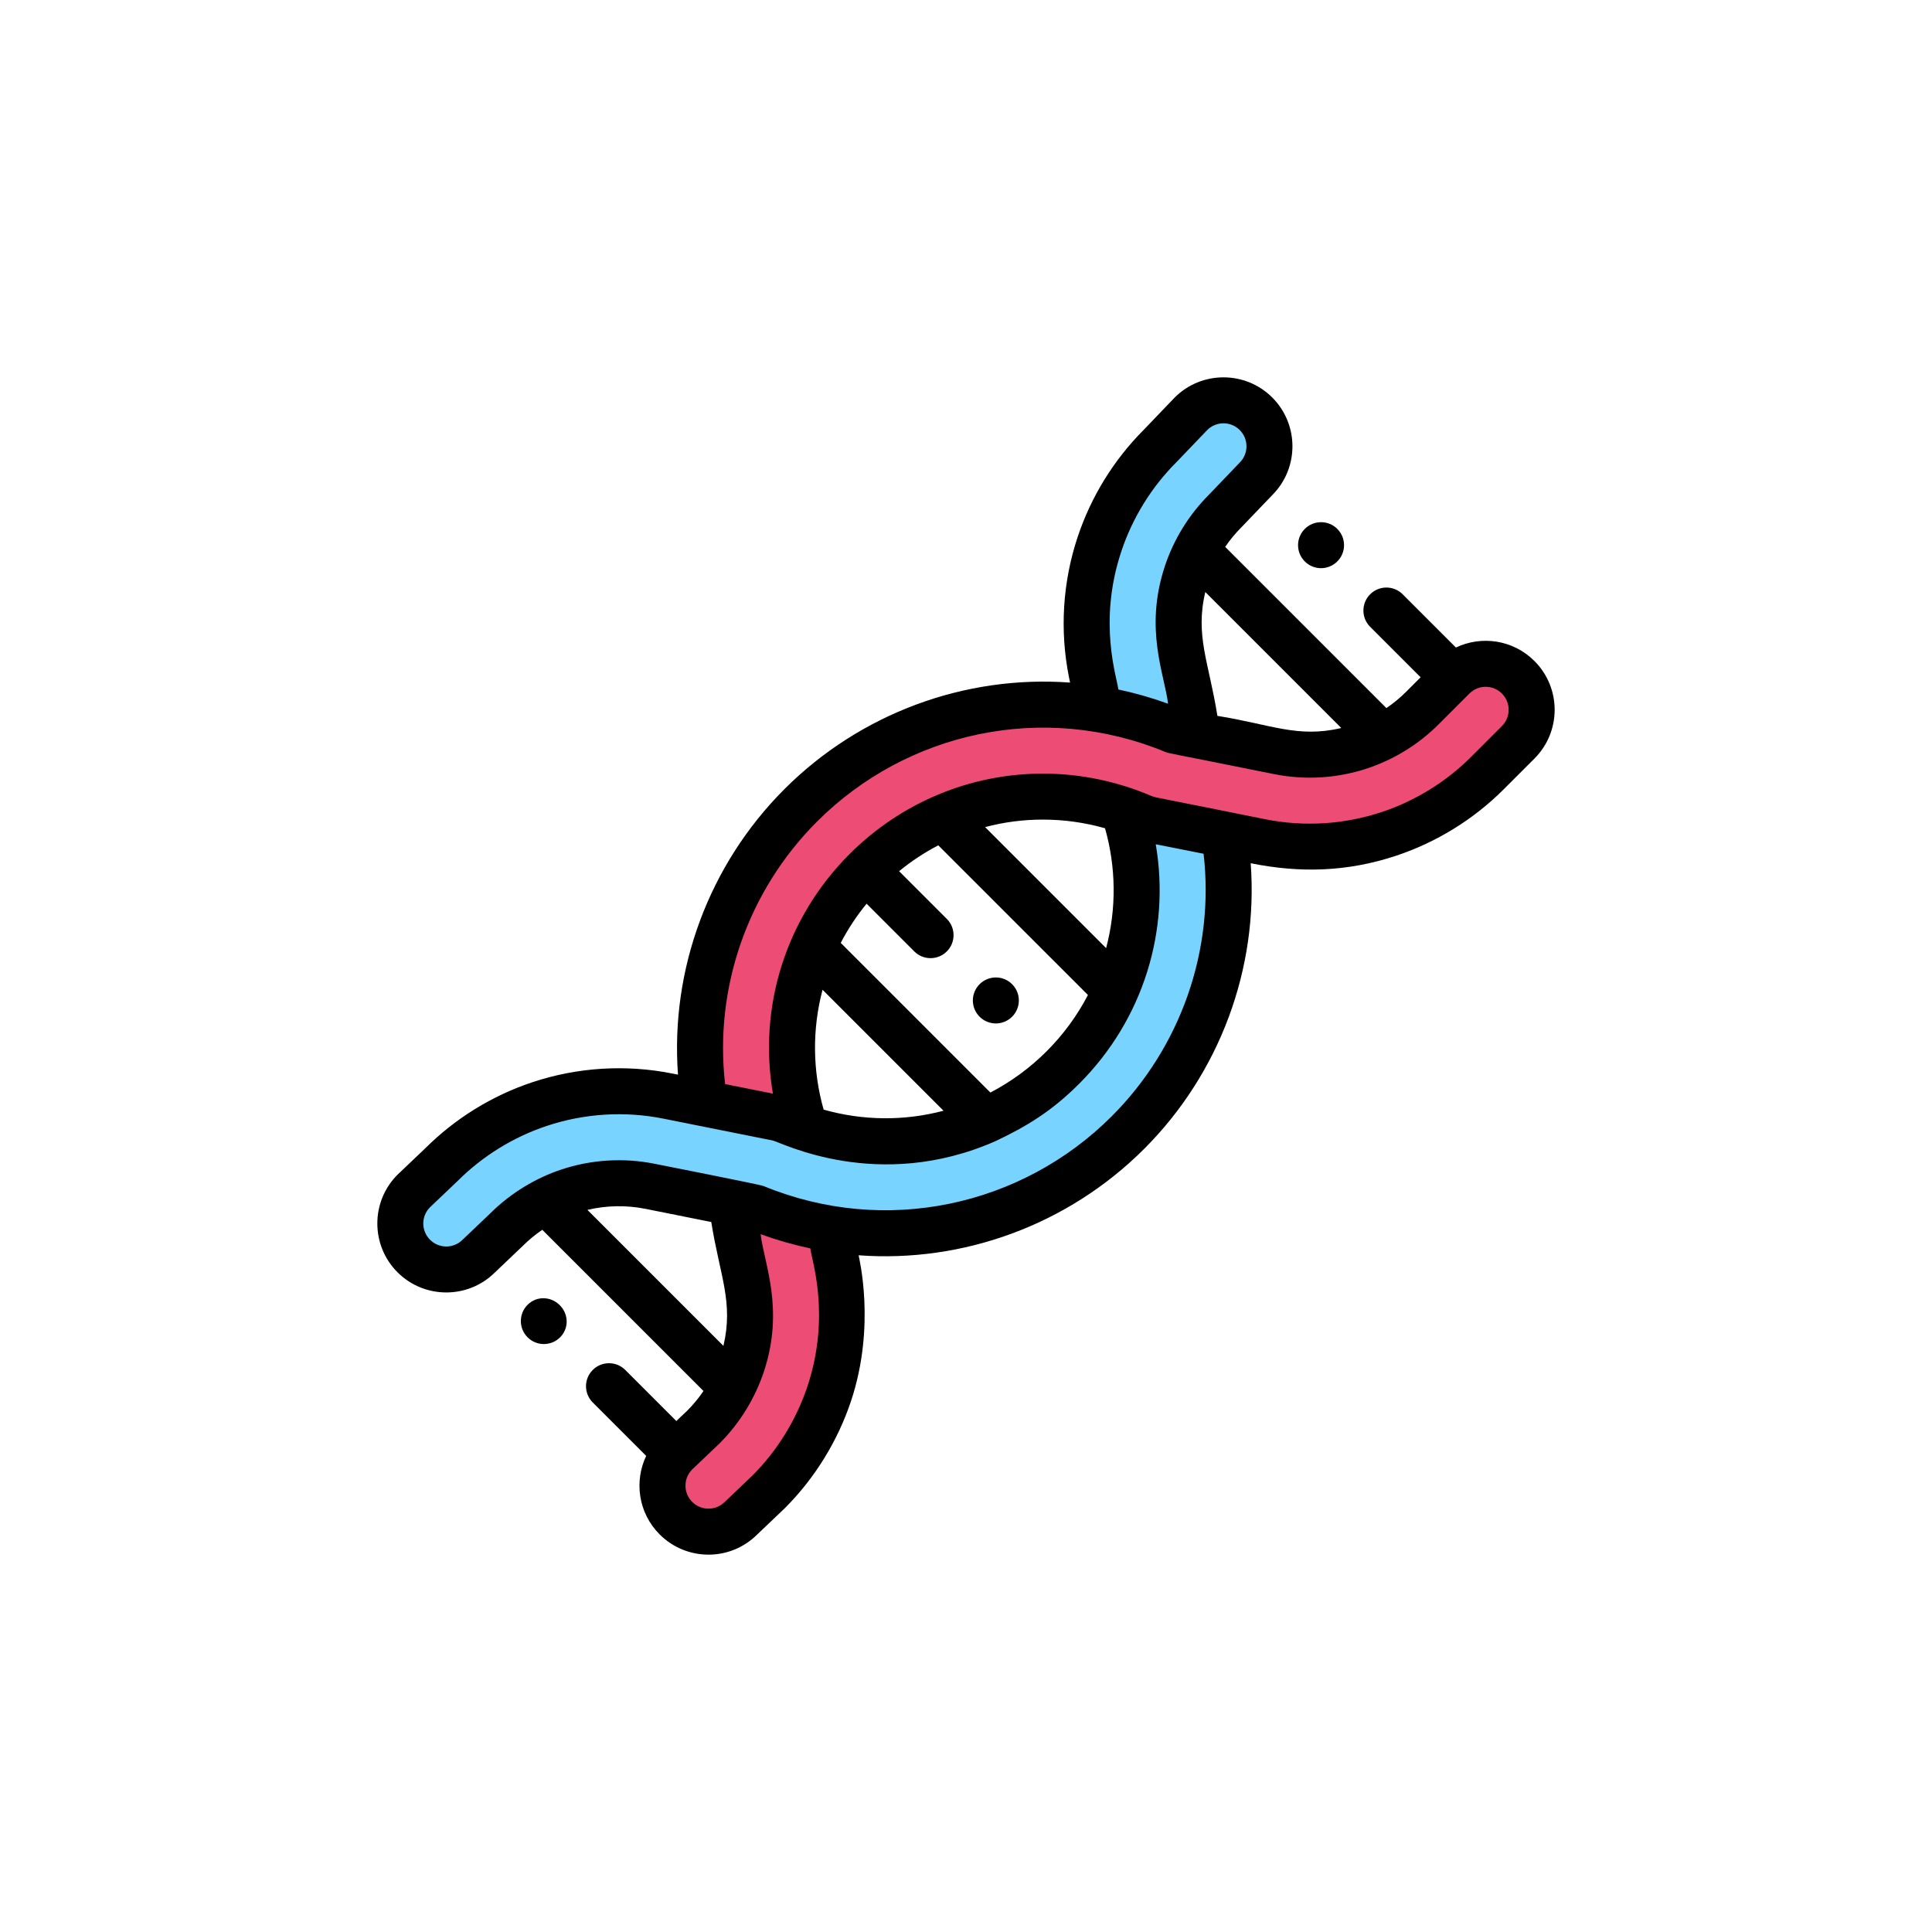
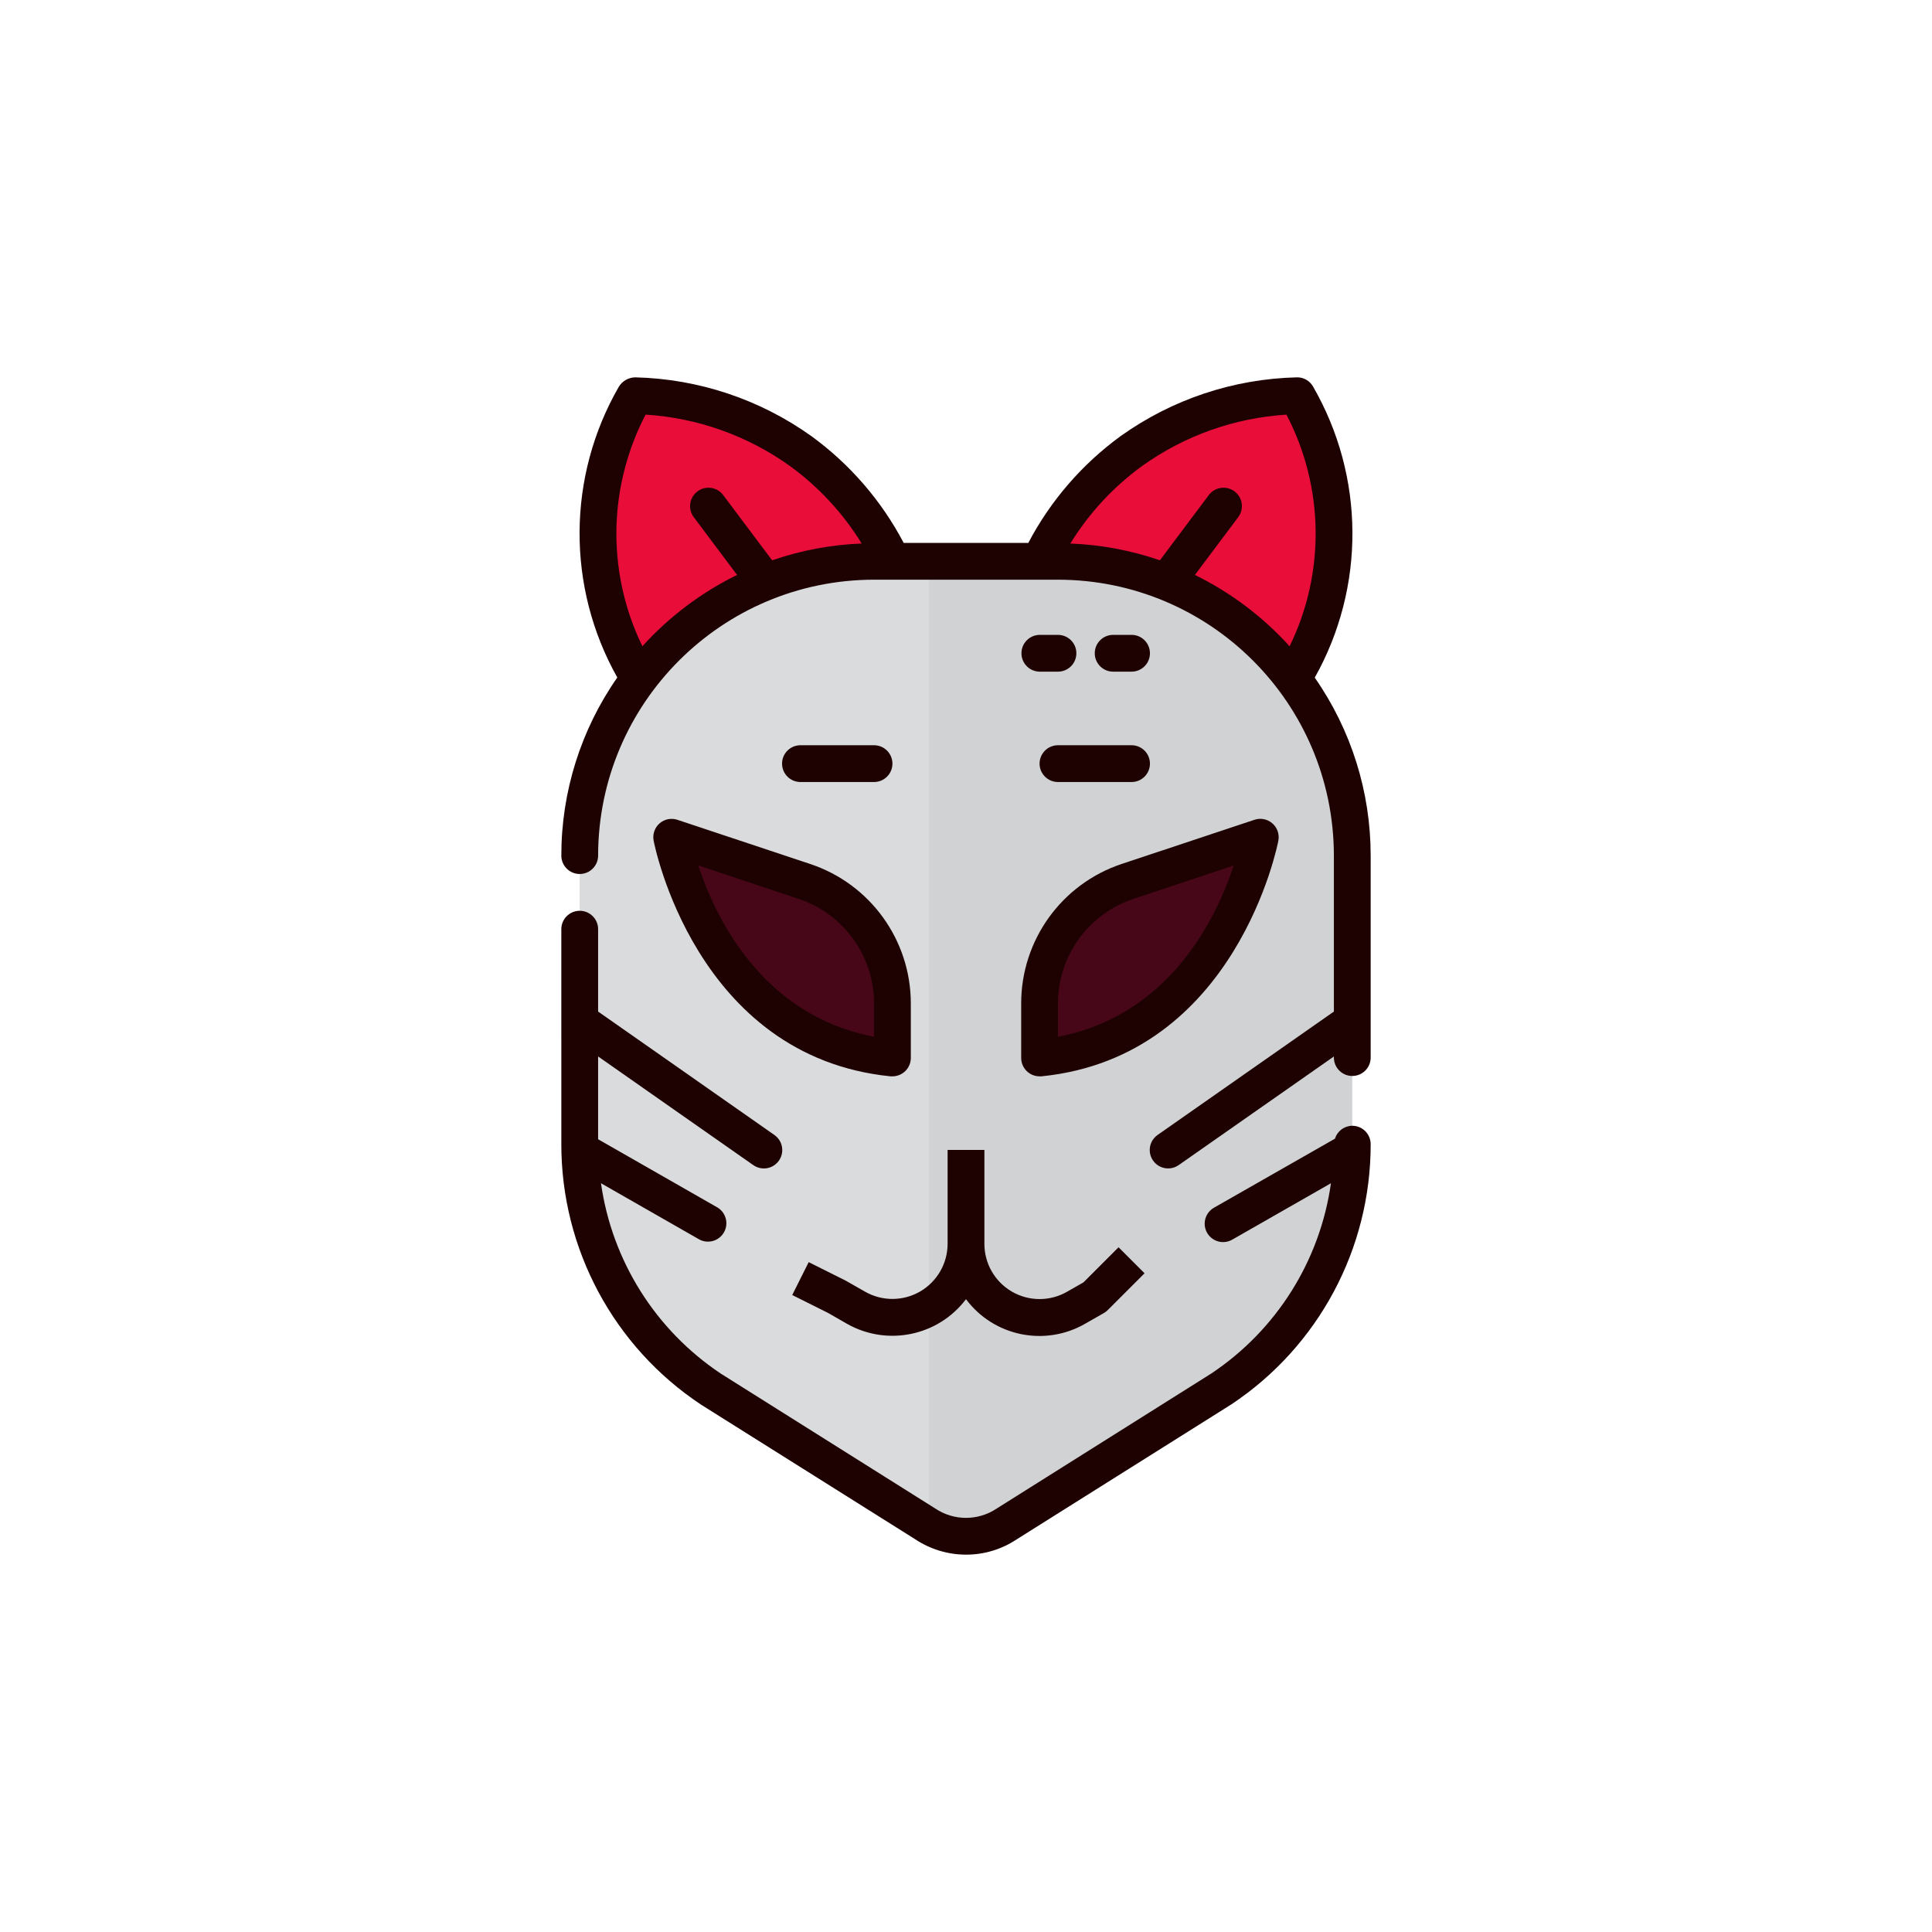
- <svg xmlns="http://www.w3.org/2000/svg" xml:space="preserve" width="512" height="512">
-   <path style="fill:#ed4c74" d="m199.98 386.143-3.18-15.89-24.811-15.26-18.27 3.84 7.03 35.161c3.079 15.304.85 31.432-6.36 45.241-7.723 15.044-17.637 21.403-24.531 28.621-7.81 7.81-7.81 20.47 0 28.281 7.81 7.81 20.48 7.81 28.291 0 4.912-5.665 27.156-20.579 38.351-54.061 6-18.012 7.2-37.352 3.48-55.933z" transform="matrix(.60938 0 0 .60938 100 100)" />
-   <path style="fill:#78d4ff" d="M382.124 15.845c7.81 7.81 7.81 20.47 0 28.281l-13.4 13.98a69.312 69.312 0 0 0-12.56 17.21 69.463 69.463 0 0 0-4.15 9.82 69.23 69.23 0 0 0-2.21 35.431l7.03 35.151-13.84 8.27c-10.69-4.41-18.18-17.85-29.231-19.68l-3.18-15.9a109.172 109.172 0 0 1 3.49-55.921c5.32-15.99 14.44-30.751 26.361-42.661l13.4-13.98c7.809-7.811 20.48-7.811 28.29-.001zM368.253 198.799l.01-.03-22.27-13.78-21.54 3.11c13.211 39.079 3.461 82.272-26.311 112.042-29.677 29.677-72.838 39.567-112.052 26.311-18.671-6.291 6.263-.471-43.781-10.69-9.211-.975-36.207-11.578-71.822.3-30.882 10.293-44.865 29.566-54.641 37.771-7.81 7.81-7.81 20.48 0 28.291 7.81 7.81 20.47 7.81 28.281 0 11.75-10.639 19.832-21.705 39.021-28.121 25.983-8.638 43.566.896 70.572 4.83l10.38 2.08c55.668 22.965 119.271 10.57 162.333-32.481 34.69-34.701 49.591-82.882 41.82-129.633z" transform="matrix(.60938 0 0 .60938 100 100)" />
-   <path style="fill:#ed4c74" d="M496.136 130.438c-7.81-7.81-20.47-7.81-28.281 0-11.357 10.613-19.732 23.19-40.431 30.111-25.947 8.648-43.56-.889-70.592-4.83l-10.37-2.07a149.908 149.908 0 0 0-32.701-9.34c-46.761-7.77-94.942 7.13-129.633 41.821-34.691 34.691-49.591 82.872-41.821 129.633l43.781 10.69c-13.2-39.092-3.439-82.283 26.321-112.042 29.749-29.749 72.97-39.528 112.042-26.311 17.479 5.869-4.383.997 43.811 10.67 20.822 4.201 41.97 9.671 71.812-.27 32.675-10.926 47.257-32.214 56.061-39.781 7.811-7.811 7.811-20.471.001-28.281z" transform="matrix(.60938 0 0 .60938 100 100)" />
-   <path d="M354.399 148.786a6.087 6.087 0 0 0 0-8.617 6.092 6.092 0 1 0-8.617 8.617 6.087 6.087 0 0 0 8.617 0zM259.602 260.822a6.092 6.092 0 0 0 0 8.616 6.087 6.087 0 0 0 8.617 0 6.087 6.087 0 0 0 0-8.616c-2.377-2.383-6.234-2.377-8.617 0zM148.437 354.4c2.377-2.377 2.285-6.143-.097-8.52-2.377-2.382-6.143-2.474-8.525-.097a6.094 6.094 0 1 0 8.623 8.617z" />
-   <path d="m131.14 337.226 7.25-6.901.109-.105c1.6-1.6 3.344-3.038 5.216-4.308l42.716 42.717a35.735 35.735 0 0 1-4.256 5.163l-2.937 2.795-13.567-13.566a6.094 6.094 0 0 0-8.618 8.618l14.194 14.193c-3.187 6.657-2.158 15.076 3.575 20.81 7.067 7.066 18.596 7.2 25.8.057l7.246-6.9.105-.102c7.918-7.912 13.986-17.724 17.55-28.381 6.691-20.088 2.063-38.133 2.025-38.653 27.525 2.032 55.386-7.925 75.681-28.215 20.05-20.056 30.276-47.827 28.219-75.684 13.044 2.644 25.62 2.32 38.655-2.024 10.65-3.561 20.463-9.629 28.373-17.546l8.166-8.165c7.143-7.144 7.145-18.707 0-25.852-5.731-5.731-14.15-6.762-20.81-3.576l-14.194-14.193a6.095 6.095 0 0 0-8.618 8.618l13.46 13.46-3.856 3.857a35.883 35.883 0 0 1-5.215 4.308l-42.719-42.719a35.936 35.936 0 0 1 4.31-5.213l.09-.092 8.125-8.478c7.077-7.132 7.06-18.69-.05-25.802-7.13-7.128-18.729-7.128-25.858 0l-.09.092-8.12 8.472a72.83 72.83 0 0 0-17.488 28.33 72.63 72.63 0 0 0-2.323 37.202l.29 1.45c-27.86-2.057-55.63 8.17-75.68 28.22-20.051 20.05-30.277 47.82-28.22 75.681l-1.45-.29a72.684 72.684 0 0 0-37.2 2.315 72.911 72.911 0 0 0-28.324 17.488l-7.247 6.897-.109.105c-7.128 7.13-7.128 18.73 0 25.859 7.1 7.098 18.653 7.134 25.794.058zm57.354-13.38c2.242 14.13 5.956 21.254 3.218 32.827l-36.039-36.039a36.12 36.12 0 0 1 15.386-.277zm25.469 43.612c-2.957 8.845-7.989 16.994-14.553 23.568l-7.24 6.895a8.55 8.55 0 0 0-.107.103 6.094 6.094 0 0 1-8.62 0 6.088 6.088 0 0 1-.045-8.57l7.236-6.887c.037-.034.073-.07.109-.105 5.59-5.59 9.475-12.32 11.661-18.863 5.54-16.65.136-28.562-.836-36.532a97.81 97.81 0 0 0 13.186 3.772c.28 2.954 5.509 17.71-.791 36.619zm108.662-177.744c-2.23-14.07-5.956-21.22-3.209-32.82l36.034 36.034c-11.58 2.744-18.635-.963-32.825-3.214zm-25.455-43.618a60.578 60.578 0 0 1 14.68-23.703l8.114-8.465a6.103 6.103 0 0 1 8.583.038 6.099 6.099 0 0 1 0 8.615l-.09.092-8.123 8.475a48.444 48.444 0 0 0-11.608 18.808c-5.56 16.693-.128 28.706.825 36.537a97.758 97.758 0 0 0-13.18-3.77c-.281-2.96-5.516-17.724.8-36.627zm-80.656 71.637c23.81-23.81 59.962-31.804 92.289-18.47 1.034.427-.513-.025 28.867 5.887a48.217 48.217 0 0 0 24.725-1.536 48.492 48.492 0 0 0 18.85-11.653l8.165-8.165a6.088 6.088 0 0 1 8.615 0 6.088 6.088 0 0 1 0 8.615l-8.167 8.167c-6.583 6.589-14.75 11.639-23.612 14.602a60.52 60.52 0 0 1-30.945 1.93c-28.713-5.83-28.96-5.652-30.159-6.167-8.772-3.76-18.551-5.929-28.744-5.929-19.29 0-37.627 7.693-51.269 21.334-16.856 16.857-24.239 40.45-20.297 63.479l-12.671-2.534c-2.935-25.474 6-51.208 24.353-69.56zm45.947 71.802-39.658-39.658a60.282 60.282 0 0 1 6.851-10.385l12.714 12.714a6.095 6.095 0 0 0 8.618-8.619l-12.713-12.713a60.27 60.27 0 0 1 10.384-6.852l39.66 39.66a60.664 60.664 0 0 1-10.946 14.91 60.72 60.72 0 0 1-14.91 10.943zm-44.19 4.527a60.087 60.087 0 0 1-.286-31.767l32.06 32.06c-10.366 2.746-21.314 2.669-31.773-.293zm74.572-74.563a60.043 60.043 0 0 1 .29 31.763l-32.072-32.073a59.667 59.667 0 0 1 15.336-1.988c5.564 0 11.08.777 16.446 2.298zM113.92 319.972l7.237-6.886.11-.107a60.675 60.675 0 0 1 23.613-14.596 60.484 60.484 0 0 1 30.954-1.927l28.955 5.791c2.034.403 27.82 13.914 59.016.172 8.272-3.911 14.902-7.928 22.184-15.21 17.075-17.075 24.183-40.774 20.296-63.468.952.19 7.992 1.575 12.677 2.51 2.94 25.474-5.994 51.218-24.351 69.579-23.84 23.833-59.997 31.791-92.29 18.47-.92-.38-28.8-5.88-28.872-5.894a48.36 48.36 0 0 0-24.714 1.537c-6.562 2.194-13.254 6.077-18.8 11.603l-7.248 6.898-.107.105a6.088 6.088 0 0 1-8.616 0 6.096 6.096 0 0 1-.044-8.577z" />
+ <svg xmlns="http://www.w3.org/2000/svg" height="512" width="512" data-name="icon">
+   <path fill="#e90d39" d="M236.501 148.749a77.653 77.653 0 0 0-24.373-29.248 78.35 78.35 0 0 0-43.872-14.624 73.159 73.159 0 0 0 0 73.12l1.18 1.672M275.499 148.749a77.653 77.653 0 0 1 24.373-29.248 78.35 78.35 0 0 1 43.872-14.624 73.159 73.159 0 0 1 0 73.12l-1.082 1.804" />
+   <path fill="#d0d2d3" d="M358.368 226.744v76.483a77.995 77.995 0 0 1-34.708 64.882l-56.838 35.73a19.67 19.67 0 0 1-20.571.683c-.39-.243-.732-.438-1.073-.682l-56.838-35.731a77.995 77.995 0 0 1-34.708-64.882v-76.483a77.995 77.995 0 0 1 77.995-77.995h48.746a77.995 77.995 0 0 1 77.995 77.995z" />
+   <path opacity=".3" fill="#f0f1f1" d="M246.25 148.749v255.773c-.39-.243-.73-.438-1.072-.682l-56.838-35.731a77.995 77.995 0 0 1-34.708-64.882v-76.483a77.995 77.995 0 0 1 77.995-77.995z" />
+   <path fill="#470718" d="M236.501 280.365V265.96a34.123 34.123 0 0 0-23.33-32.392l-35.166-11.7s9.75 53.622 58.496 58.497zM275.499 280.365V265.96a34.123 34.123 0 0 1 23.33-32.392l35.166-11.7s-9.75 53.622-58.496 58.497z" />
+   <g fill="#1e0202">
+     <path d="M148.758 303.217a82.757 82.757 0 0 0 37.013 69.02l56.712 35.649A24.417 24.417 0 0 0 256.034 412a24.105 24.105 0 0 0 13.376-4.041l56.931-35.795a82.703 82.703 0 0 0 36.901-68.947 4.875 4.875 0 0 0-4.874-4.874 4.816 4.816 0 0 0-4.578 3.412l-31.982 18.25a4.875 4.875 0 1 0 4.836 8.463l26.07-14.897a72.842 72.842 0 0 1-31.686 50.409l-56.917 35.814a14.624 14.624 0 0 1-16.335-.073l-56.706-35.668a72.94 72.94 0 0 1-31.803-50.482l26.05 14.897a4.875 4.875 0 0 0 4.836-8.462l-31.646-18.095v-21.936l41.079 28.76a4.875 4.875 0 1 0 5.586-7.99l-46.665-32.67v-21.833a4.875 4.875 0 0 0-9.75 0z" />
+     <path d="M153.632 231.618a4.875 4.875 0 0 0 4.875-4.874 73.198 73.198 0 0 1 73.12-73.12h48.746a73.198 73.198 0 0 1 73.12 73.12v41.332l-46.665 32.66a4.875 4.875 0 1 0 5.586 7.99l41.08-28.746v.385a4.875 4.875 0 0 0 9.748 0v-53.621a82.352 82.352 0 0 0-14.819-47.163 77.965 77.965 0 0 0-.453-77.141 4.797 4.797 0 0 0-4.333-2.438 83.683 83.683 0 0 0-46.622 15.546 82.46 82.46 0 0 0-24.5 28.326h-33.03a82.46 82.46 0 0 0-24.5-28.326 83.771 83.771 0 0 0-46.622-15.546 5.187 5.187 0 0 0-4.338 2.438 77.858 77.858 0 0 0-.434 77.102 82.348 82.348 0 0 0-14.833 47.202 4.875 4.875 0 0 0 4.874 4.874zm149.096-108.164a73.607 73.607 0 0 1 38.193-13.57 68.084 68.084 0 0 1 .839 61.39 83.19 83.19 0 0 0-25.1-18.913l11.485-15.311a4.875 4.875 0 1 0-7.8-5.85l-12.961 17.286a82.304 82.304 0 0 0-23.735-4.446 72.252 72.252 0 0 1 19.08-20.586zm-139.347 15.707a68.767 68.767 0 0 1 7.702-29.282 73.71 73.71 0 0 1 38.193 13.57 72.252 72.252 0 0 1 19.08 20.591 82.304 82.304 0 0 0-23.735 4.446L191.655 131.2a4.875 4.875 0 1 0-7.8 5.85l11.48 15.311a83.196 83.196 0 0 0-25.095 18.909 68.294 68.294 0 0 1-6.859-32.11zM224.412 350.794A24.446 24.446 0 0 0 256 344.296a24.28 24.28 0 0 0 31.588 6.498l4.952-2.827a4.875 4.875 0 0 0 1.029-.785l9.75-9.75-6.893-6.892-9.287 9.296-4.387 2.505a14.624 14.624 0 0 1-21.877-12.708v-24.895h-9.75v24.895a14.624 14.624 0 0 1-21.877 12.674l-5.187-2.954-9.75-4.875-4.362 8.721 9.51 4.748z" />
+     <path d="M231.627 207.245a4.875 4.875 0 0 0 0-9.75h-19.499a4.875 4.875 0 0 0 0 9.75zM275.499 202.37a4.875 4.875 0 0 0 4.874 4.875h19.499a4.875 4.875 0 0 0 0-9.75h-19.499a4.875 4.875 0 0 0-4.874 4.875zM174.813 218.184a4.875 4.875 0 0 0-1.6 4.557c.098.59 10.998 57.297 62.8 62.498h.488a4.875 4.875 0 0 0 4.875-4.874V265.96a38.949 38.949 0 0 0-26.664-36.994l-35.166-11.699a4.836 4.836 0 0 0-4.733.917zm36.828 20.03a29.214 29.214 0 0 1 19.986 27.746v8.775c-29.736-5.66-42.078-31.715-46.583-45.393zM338.786 222.741a4.875 4.875 0 0 0-6.337-5.493l-35.166 11.699a38.949 38.949 0 0 0-26.659 37.013v14.405a4.875 4.875 0 0 0 4.875 4.874h.487c51.803-5.2 62.703-61.908 62.8-62.498zm-58.413 52.003v-8.774a29.214 29.214 0 0 1 19.986-27.747l26.582-8.857c-4.49 13.664-16.832 39.719-46.568 45.378zM280.373 168.248H275.5a4.875 4.875 0 0 0 0 9.749h4.874a4.875 4.875 0 0 0 0-9.75zM299.872 177.997a4.875 4.875 0 0 0 0-9.75h-4.875a4.875 4.875 0 0 0 0 9.75z" />
+   </g>
</svg>
